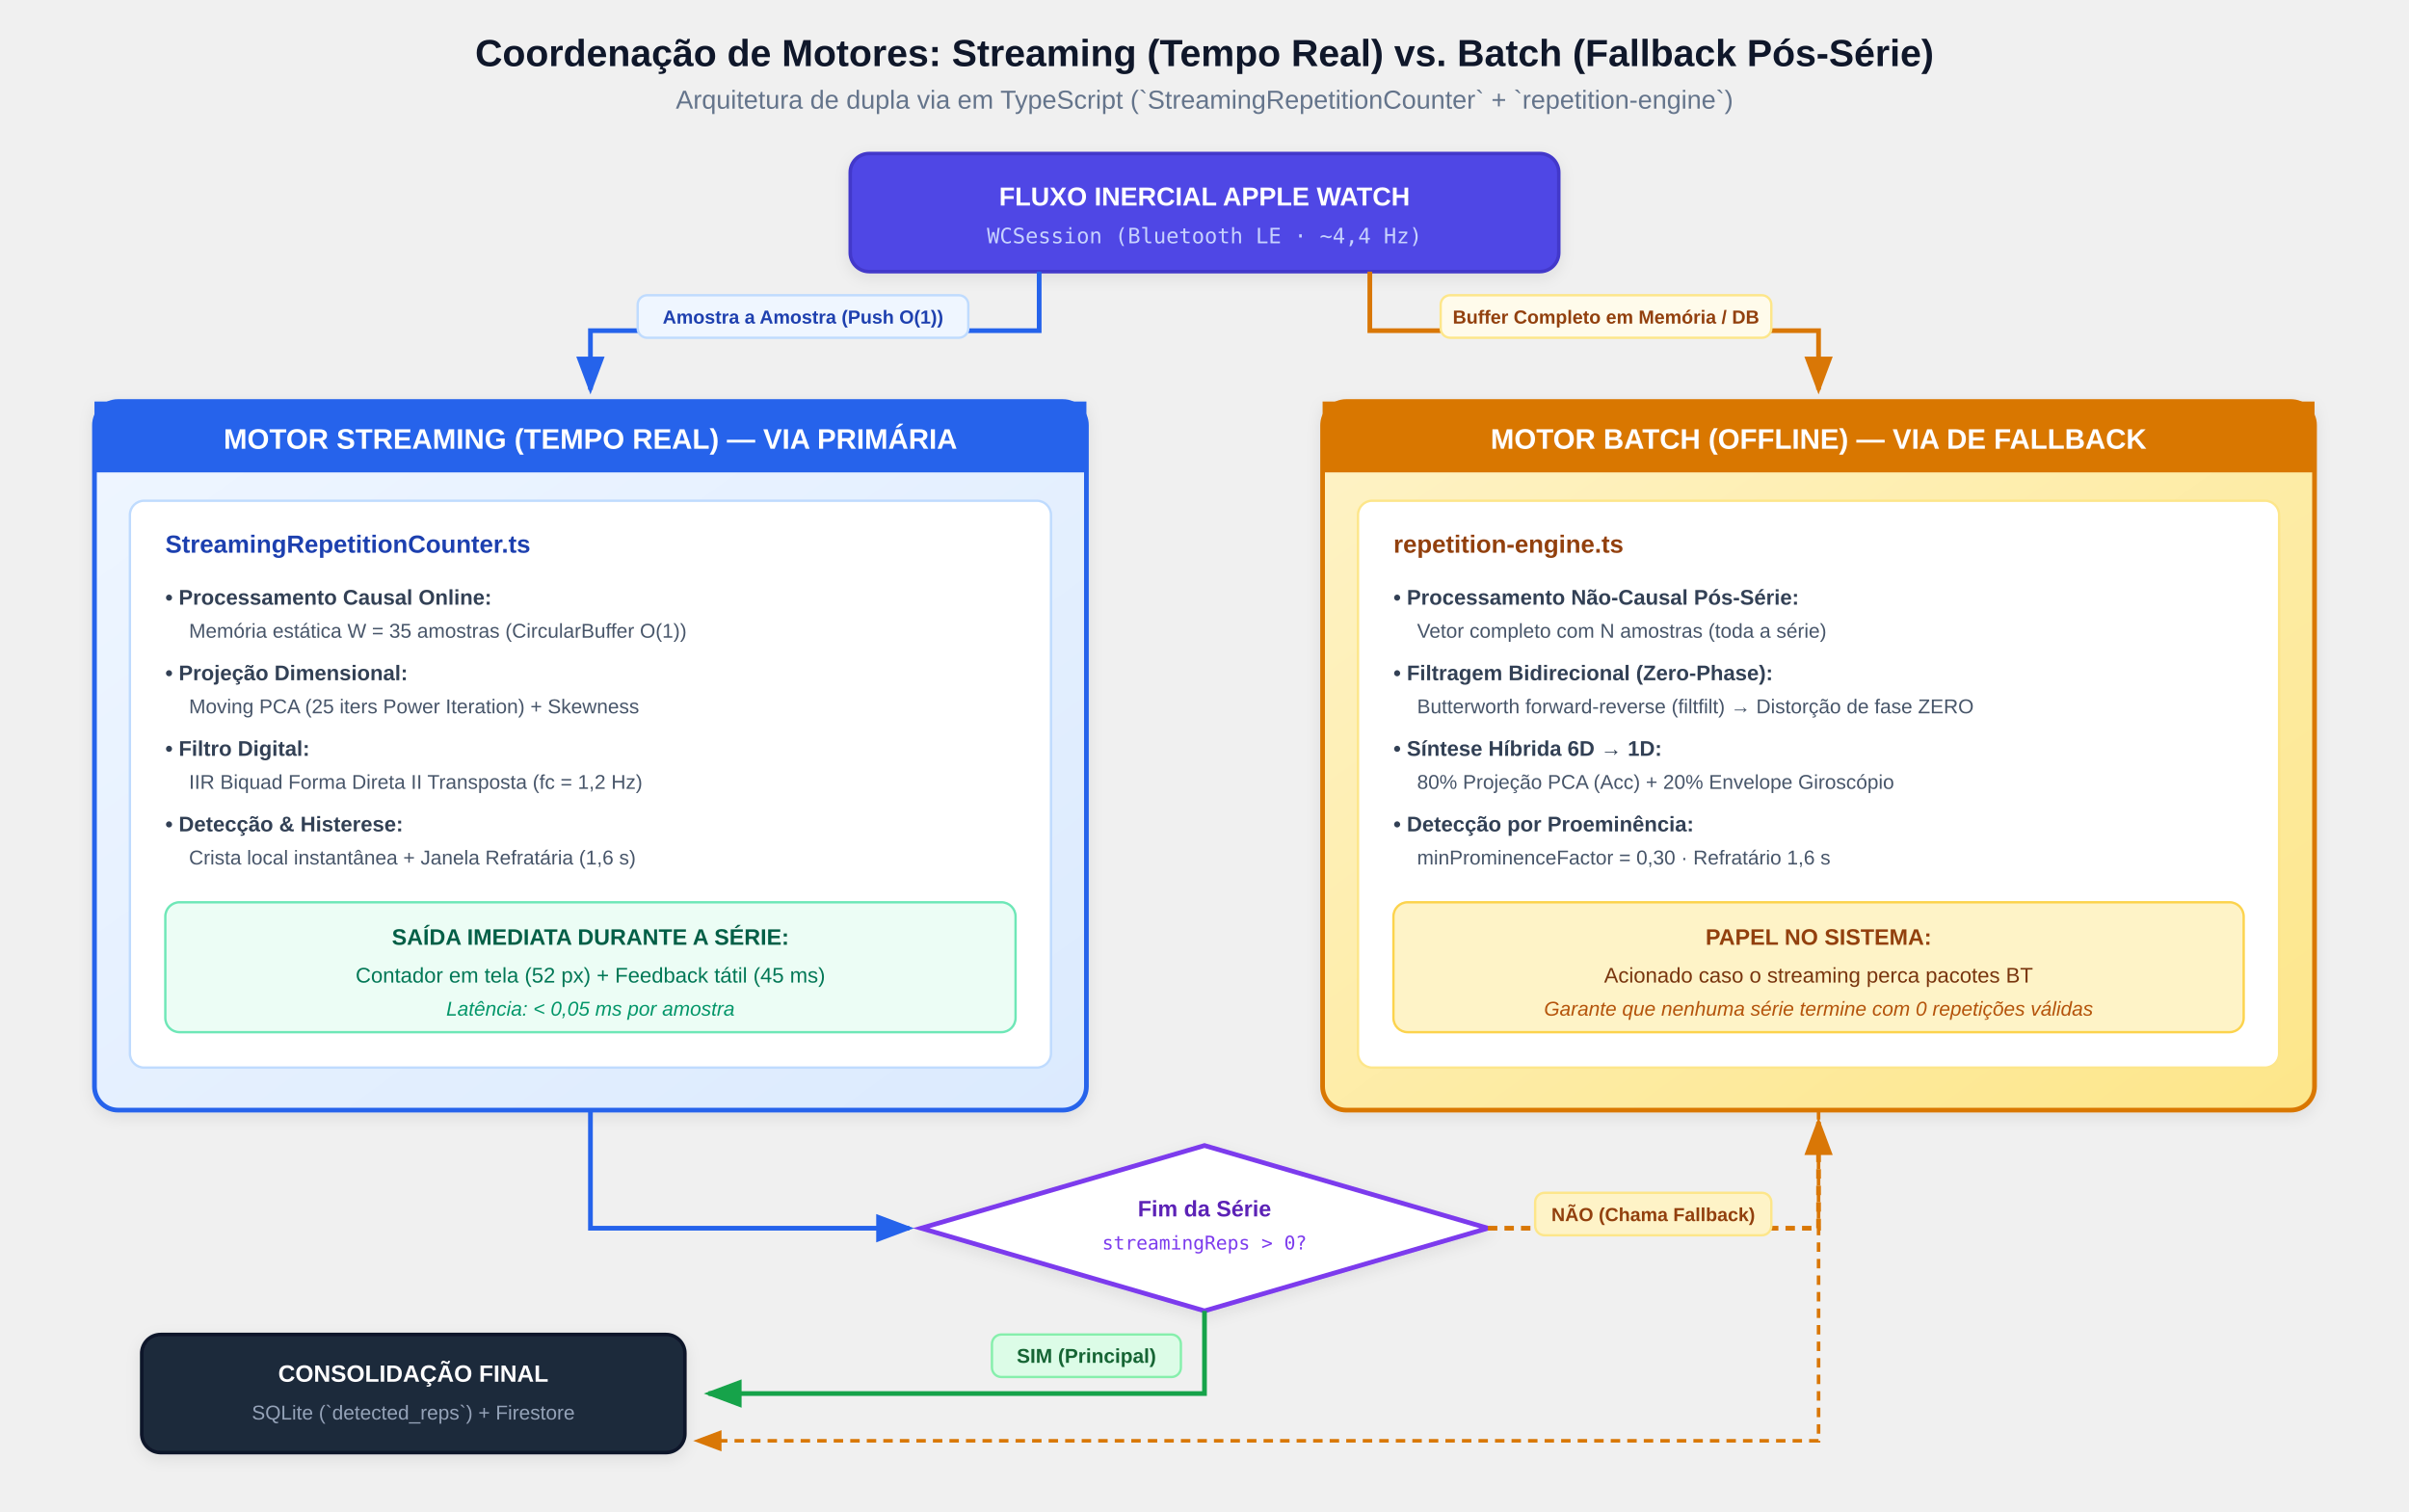
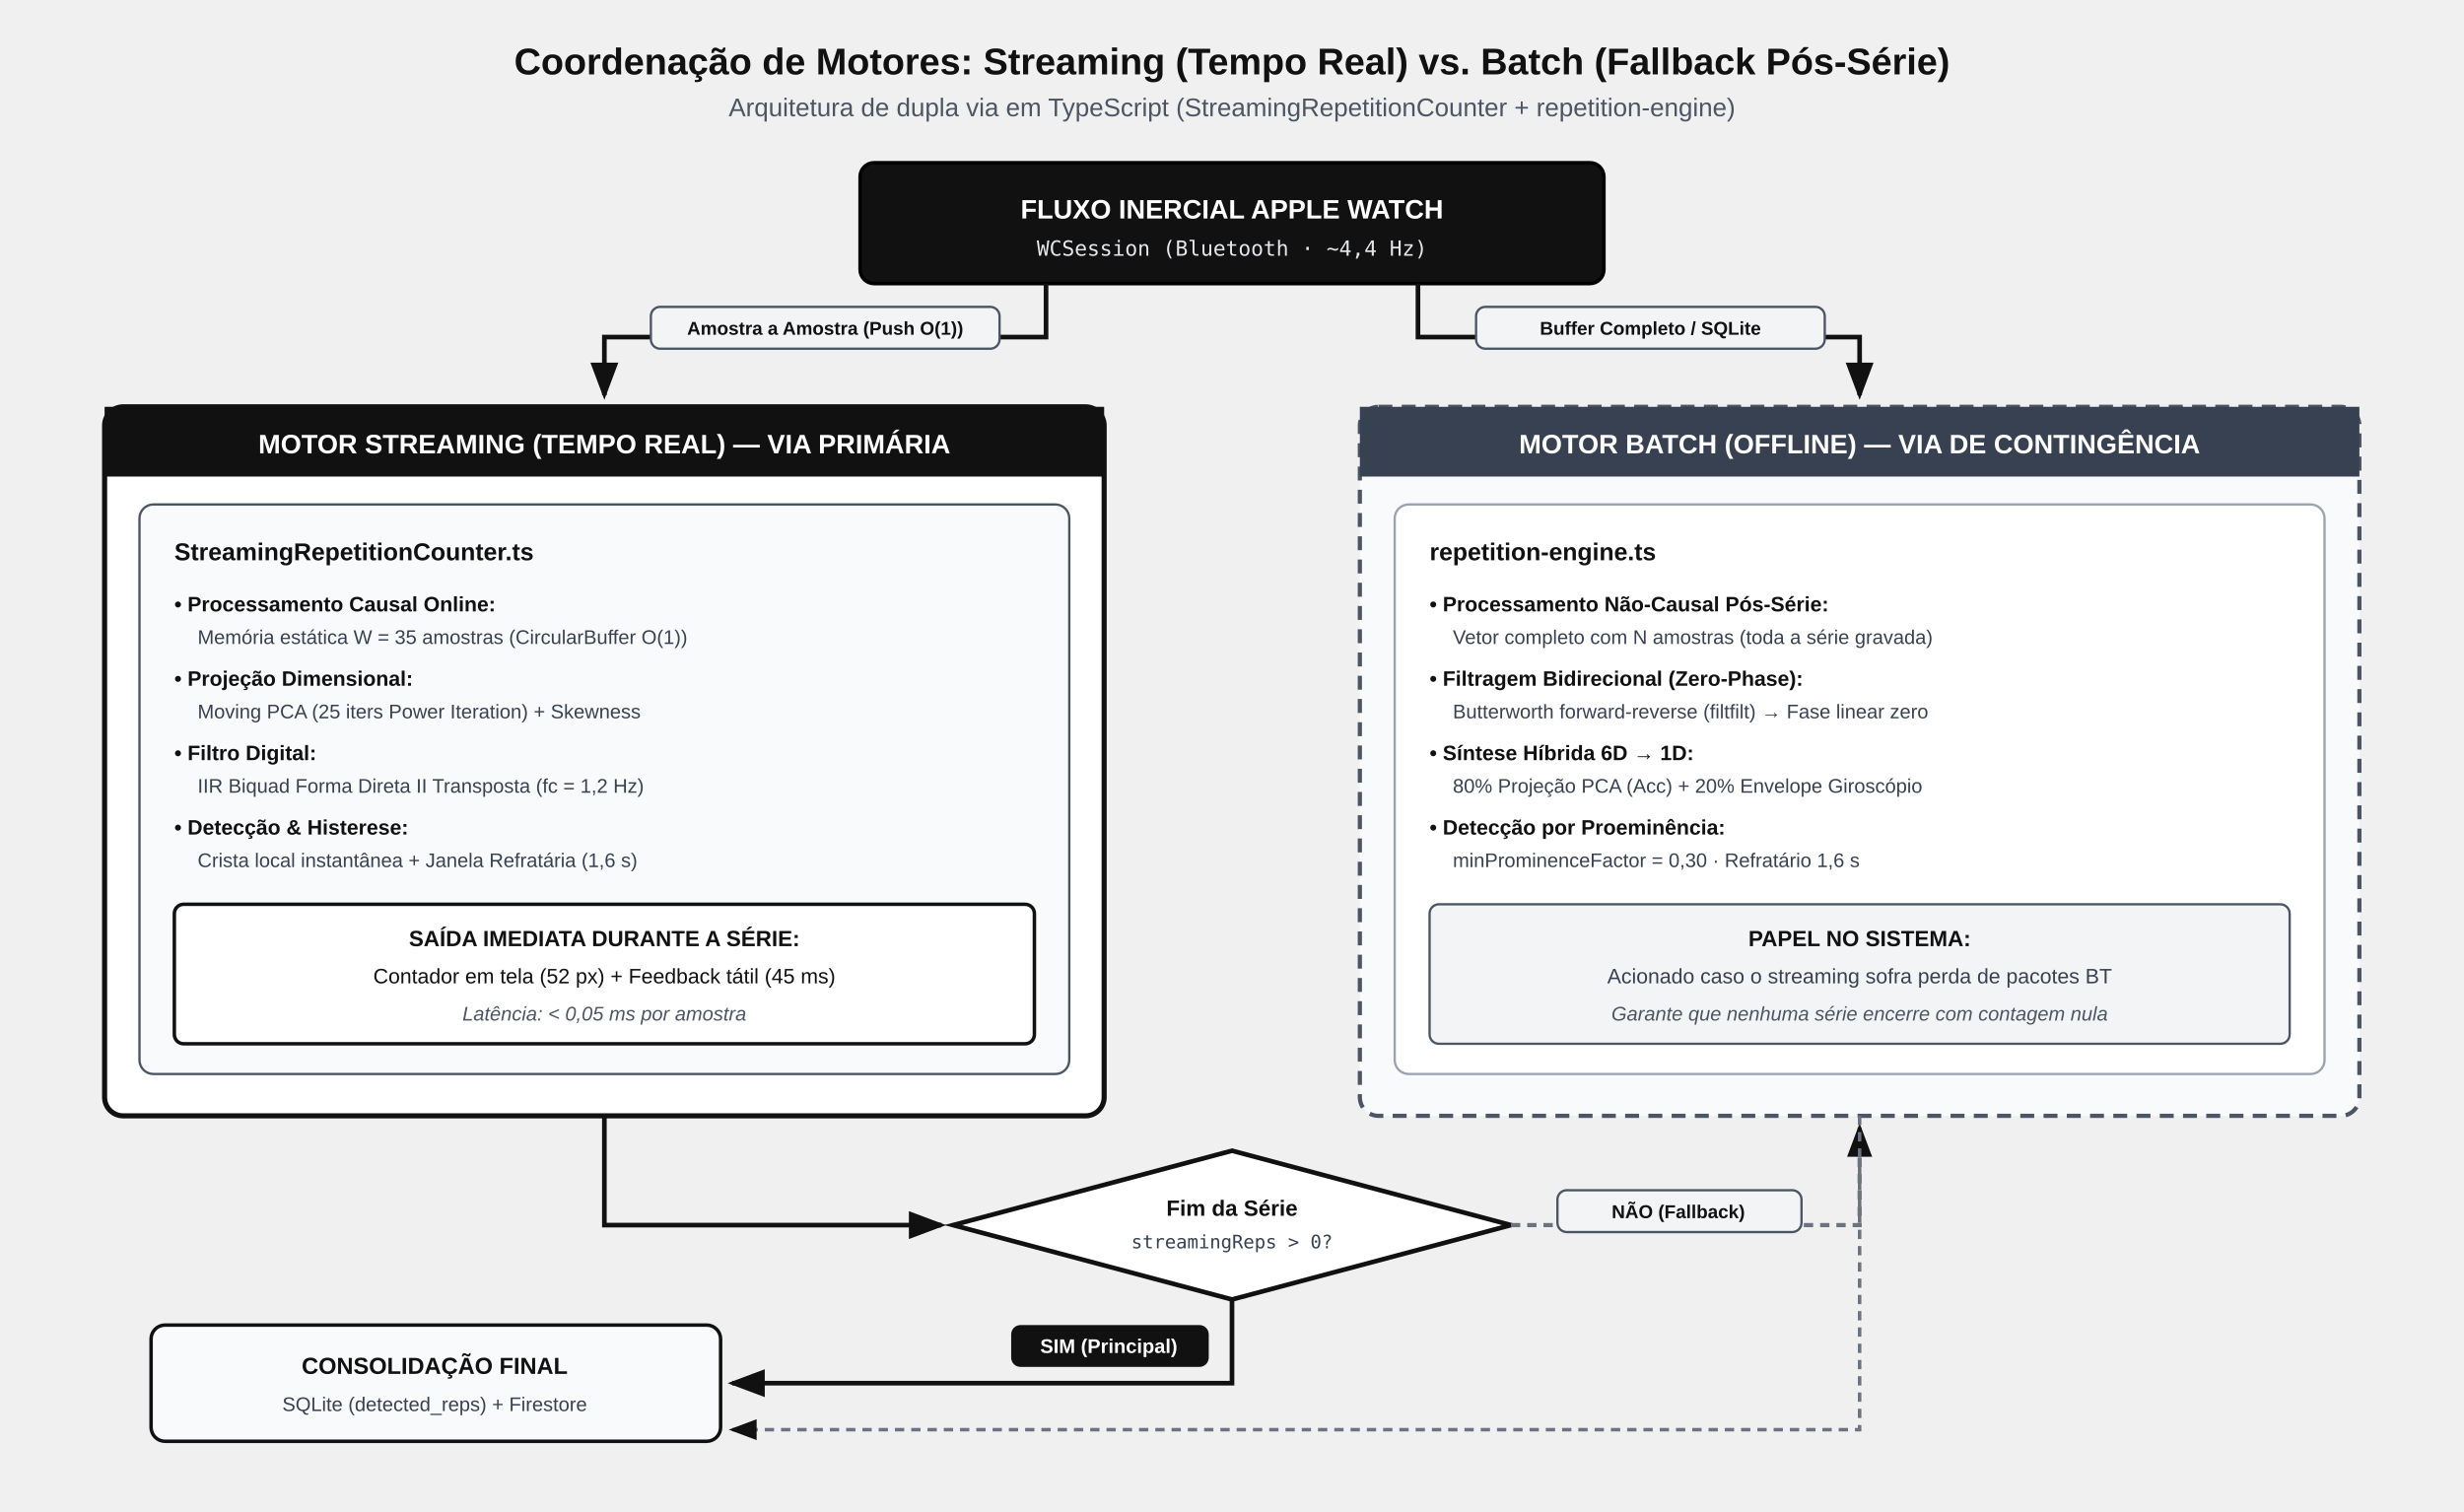
- <svg xmlns="http://www.w3.org/2000/svg" viewBox="0 0 1020 640" width="1020" height="640" style="background-color: #ffffff; font-family: 'Helvetica Neue', Arial, sans-serif;">
+ <svg xmlns="http://www.w3.org/2000/svg" viewBox="0 0 1060 650" width="1060" height="650" style="background-color: #ffffff; font-family: 'Helvetica Neue', Arial, sans-serif;">
  <defs>
-     <filter id="dualShadow" x="-5%" y="-5%" width="110%" height="115%" filterUnits="userSpaceOnUse">
-       <feDropShadow dx="0" dy="2" stdDeviation="3" flood-color="#000000" flood-opacity="0.08" />
-     </filter>
-     <marker id="mArrBlue" markerWidth="8" markerHeight="6" refX="7" refY="3" orient="auto">
-       <polygon points="0 0, 8 3, 0 6" fill="#2563EB" />
+     <marker id="mArr" markerWidth="8" markerHeight="6" refX="7" refY="3" orient="auto">
+       <polygon points="0 0, 8 3, 0 6" fill="#111111" />
    </marker>
-     <marker id="mArrGreen" markerWidth="8" markerHeight="6" refX="7" refY="3" orient="auto">
-       <polygon points="0 0, 8 3, 0 6" fill="#16A34A" />
-     </marker>
-     <marker id="mArrAmber" markerWidth="8" markerHeight="6" refX="7" refY="3" orient="auto">
-       <polygon points="0 0, 8 3, 0 6" fill="#D97706" />
-     </marker>
-     <marker id="mArrPurple" markerWidth="8" markerHeight="6" refX="7" refY="3" orient="auto">
-       <polygon points="0 0, 8 3, 0 6" fill="#7C3AED" />
-     </marker>
-     <linearGradient id="streamGrad" x1="0%" y1="0%" x2="100%" y2="100%">
-       <stop offset="0%" style="stop-color:#EFF6FF" />
-       <stop offset="100%" style="stop-color:#DBEAFE" />
-     </linearGradient>
-     <linearGradient id="batchGrad" x1="0%" y1="0%" x2="100%" y2="100%">
-       <stop offset="0%" style="stop-color:#FEF3C7" />
-       <stop offset="100%" style="stop-color:#FDE68A" />
-     </linearGradient>
  </defs>
-   <text x="510" y="28" text-anchor="middle" font-size="16" font-weight="bold" fill="#0F172A">
+   <text x="530" y="32" text-anchor="middle" font-size="16" font-weight="bold" fill="#111111">
    Coordenação de Motores: Streaming (Tempo Real) vs. Batch (Fallback Pós-Série)
  </text>
-   <text x="510" y="46" text-anchor="middle" font-size="11" fill="#64748B">
-     Arquitetura de dupla via em TypeScript (`StreamingRepetitionCounter` + `repetition-engine`)
+   <text x="530" y="50" text-anchor="middle" font-size="11" fill="#4B5563">
+     Arquitetura de dupla via em TypeScript (StreamingRepetitionCounter + repetition-engine)
  </text>
-   <g transform="translate(360, 65)" filter="url(#dualShadow)">
-     <rect width="300" height="50" rx="8" fill="#4F46E5" stroke="#4338CA" stroke-width="1.5" />
-     <text x="150" y="22" text-anchor="middle" font-size="11" font-weight="bold" fill="#FFFFFF">FLUXO INERCIAL APPLE WATCH</text>
-     <text x="150" y="38" text-anchor="middle" font-size="9" font-family="monospace" fill="#C7D2FE">WCSession (Bluetooth LE · ~4,4 Hz)</text>
+   <g transform="translate(370, 70)">
+     <rect width="320" height="52" rx="6" fill="#111111" stroke="#000000" stroke-width="1.5" />
+     <text x="160" y="24" text-anchor="middle" font-size="11.5" font-weight="bold" fill="#FFFFFF">FLUXO INERCIAL APPLE WATCH</text>
+     <text x="160" y="40" text-anchor="middle" font-size="9" font-family="monospace" fill="#E5E7EB">WCSession (Bluetooth · ~4,4 Hz)</text>
  </g>
-   <path d="M 440,115 L 440,140 L 250,140 L 250,165" fill="none" stroke="#2563EB" stroke-width="2" marker-end="url(#mArrBlue)" />
-   <rect x="270" y="125" width="140" height="18" rx="4" fill="#EFF6FF" stroke="#BFDBFE" />
-   <text x="340" y="137" text-anchor="middle" font-size="8" font-weight="bold" fill="#1E40AF">Amostra a Amostra (Push O(1))</text>
-   <path d="M 580,115 L 580,140 L 770,140 L 770,165" fill="none" stroke="#D97706" stroke-width="2" marker-end="url(#mArrAmber)" />
-   <rect x="610" y="125" width="140" height="18" rx="4" fill="#FFFBEB" stroke="#FDE68A" />
-   <text x="680" y="137" text-anchor="middle" font-size="8" font-weight="bold" fill="#92400E">Buffer Completo em Memória / DB</text>
-   <g transform="translate(40, 170)" filter="url(#dualShadow)">
-     <rect width="420" height="300" rx="10" fill="url(#streamGrad)" stroke="#2563EB" stroke-width="2" />
-     <rect x="0" y="0" width="420" height="30" rx="10 10 0 0" fill="#2563EB" />
-     <text x="210" y="20" text-anchor="middle" font-size="12" font-weight="bold" fill="#FFFFFF">
+   <path d="M 450,122 L 450,145 L 260,145 L 260,170" fill="none" stroke="#111111" stroke-width="2" marker-end="url(#mArr)" />
+   <rect x="280" y="132" width="150" height="18" rx="4" fill="#F3F4F6" stroke="#4B5563" />
+   <text x="355" y="144" text-anchor="middle" font-size="8" font-weight="bold" fill="#111111">Amostra a Amostra (Push O(1))</text>
+   <path d="M 610,122 L 610,145 L 800,145 L 800,170" fill="none" stroke="#111111" stroke-width="2" marker-end="url(#mArr)" />
+   <rect x="635" y="132" width="150" height="18" rx="4" fill="#F3F4F6" stroke="#4B5563" />
+   <text x="710" y="144" text-anchor="middle" font-size="8" font-weight="bold" fill="#111111">Buffer Completo / SQLite</text>
+   <g transform="translate(45, 175)">
+     <rect width="430" height="305" rx="8" fill="#FFFFFF" stroke="#111111" stroke-width="2.2" />
+     <rect x="0" y="0" width="430" height="30" rx="8 8 0 0" fill="#111111" />
+     <text x="215" y="20" text-anchor="middle" font-size="11.5" font-weight="bold" fill="#FFFFFF">
      MOTOR STREAMING (TEMPO REAL) — VIA PRIMÁRIA
    </text>
    <g transform="translate(15, 42)">
-       <rect width="390" height="240" rx="6" fill="#FFFFFF" stroke="#BFDBFE" />
-       <text x="15" y="22" font-size="10.5" font-weight="bold" fill="#1E40AF">StreamingRepetitionCounter.ts</text>
-       <text x="15" y="44" font-size="9" font-weight="600" fill="#334155">• Processamento Causal Online:</text>
-       <text x="25" y="58" font-size="8.5" fill="#475569">Memória estática W = 35 amostras (CircularBuffer O(1))</text>
-       <text x="15" y="76" font-size="9" font-weight="600" fill="#334155">• Projeção Dimensional:</text>
-       <text x="25" y="90" font-size="8.5" fill="#475569">Moving PCA (25 iters Power Iteration) + Skewness</text>
-       <text x="15" y="108" font-size="9" font-weight="600" fill="#334155">• Filtro Digital:</text>
-       <text x="25" y="122" font-size="8.5" fill="#475569">IIR Biquad Forma Direta II Transposta (fc = 1,2 Hz)</text>
-       <text x="15" y="140" font-size="9" font-weight="600" fill="#334155">• Detecção &amp; Histerese:</text>
-       <text x="25" y="154" font-size="8.5" fill="#475569">Crista local instantânea + Janela Refratária (1,6 s)</text>
-       <rect x="15" y="170" width="360" height="55" rx="6" fill="#ECFDF5" stroke="#6EE7B7" />
-       <text x="195" y="188" text-anchor="middle" font-size="9.5" font-weight="bold" fill="#065F46">SAÍDA IMEDIATA DURANTE A SÉRIE:</text>
-       <text x="195" y="204" text-anchor="middle" font-size="9" fill="#047857">Contador em tela (52 px) + Feedback tátil (45 ms)</text>
-       <text x="195" y="218" text-anchor="middle" font-size="8.5" font-style="italic" fill="#059669">Latência: &lt; 0,05 ms por amostra</text>
+       <rect width="400" height="245" rx="6" fill="#F9FAFB" stroke="#4B5563" stroke-width="1" />
+       <text x="15" y="24" font-size="10.5" font-weight="bold" fill="#111111">StreamingRepetitionCounter.ts</text>
+       <text x="15" y="46" font-size="9" font-weight="bold" fill="#111111">• Processamento Causal Online:</text>
+       <text x="25" y="60" font-size="8.5" fill="#374151">Memória estática W = 35 amostras (CircularBuffer O(1))</text>
+       <text x="15" y="78" font-size="9" font-weight="bold" fill="#111111">• Projeção Dimensional:</text>
+       <text x="25" y="92" font-size="8.5" fill="#374151">Moving PCA (25 iters Power Iteration) + Skewness</text>
+       <text x="15" y="110" font-size="9" font-weight="bold" fill="#111111">• Filtro Digital:</text>
+       <text x="25" y="124" font-size="8.5" fill="#374151">IIR Biquad Forma Direta II Transposta (fc = 1,2 Hz)</text>
+       <text x="15" y="142" font-size="9" font-weight="bold" fill="#111111">• Detecção &amp; Histerese:</text>
+       <text x="25" y="156" font-size="8.5" fill="#374151">Crista local instantânea + Janela Refratária (1,6 s)</text>
+       <rect x="15" y="172" width="370" height="60" rx="4" fill="#FFFFFF" stroke="#111111" stroke-width="1.5" />
+       <text x="200" y="190" text-anchor="middle" font-size="9.5" font-weight="bold" fill="#111111">SAÍDA IMEDIATA DURANTE A SÉRIE:</text>
+       <text x="200" y="206" text-anchor="middle" font-size="9" fill="#111111">Contador em tela (52 px) + Feedback tátil (45 ms)</text>
+       <text x="200" y="222" text-anchor="middle" font-size="8.5" font-style="italic" fill="#4B5563">Latência: &lt; 0,05 ms por amostra</text>
    </g>
  </g>
-   <g transform="translate(560, 170)" filter="url(#dualShadow)">
-     <rect width="420" height="300" rx="10" fill="url(#batchGrad)" stroke="#D97706" stroke-width="2" />
-     <rect x="0" y="0" width="420" height="30" rx="10 10 0 0" fill="#D97706" />
-     <text x="210" y="20" text-anchor="middle" font-size="12" font-weight="bold" fill="#FFFFFF">
-       MOTOR BATCH (OFFLINE) — VIA DE FALLBACK
+   <g transform="translate(585, 175)">
+     <rect width="430" height="305" rx="8" fill="#F9FAFB" stroke="#4B5563" stroke-width="1.8" stroke-dasharray="6,4" />
+     <rect x="0" y="0" width="430" height="30" rx="8 8 0 0" fill="#374151" />
+     <text x="215" y="20" text-anchor="middle" font-size="11.5" font-weight="bold" fill="#FFFFFF">
+       MOTOR BATCH (OFFLINE) — VIA DE CONTINGÊNCIA
    </text>
    <g transform="translate(15, 42)">
-       <rect width="390" height="240" rx="6" fill="#FFFFFF" stroke="#FDE68A" />
-       <text x="15" y="22" font-size="10.5" font-weight="bold" fill="#92400E">repetition-engine.ts</text>
-       <text x="15" y="44" font-size="9" font-weight="600" fill="#334155">• Processamento Não-Causal Pós-Série:</text>
-       <text x="25" y="58" font-size="8.5" fill="#475569">Vetor completo com N amostras (toda a série)</text>
-       <text x="15" y="76" font-size="9" font-weight="600" fill="#334155">• Filtragem Bidirecional (Zero-Phase):</text>
-       <text x="25" y="90" font-size="8.5" fill="#475569">Butterworth forward-reverse (filtfilt) → Distorção de fase ZERO</text>
-       <text x="15" y="108" font-size="9" font-weight="600" fill="#334155">• Síntese Híbrida 6D → 1D:</text>
-       <text x="25" y="122" font-size="8.5" fill="#475569">80% Projeção PCA (Acc) + 20% Envelope Giroscópio</text>
-       <text x="15" y="140" font-size="9" font-weight="600" fill="#334155">• Detecção por Proeminência:</text>
-       <text x="25" y="154" font-size="8.5" fill="#475569">minProminenceFactor = 0,30 · Refratário 1,6 s</text>
-       <rect x="15" y="170" width="360" height="55" rx="6" fill="#FEF3C7" stroke="#FCD34D" />
-       <text x="195" y="188" text-anchor="middle" font-size="9.5" font-weight="bold" fill="#92400E">PAPEL NO SISTEMA:</text>
-       <text x="195" y="204" text-anchor="middle" font-size="9" fill="#78350F">Acionado caso o streaming perca pacotes BT</text>
-       <text x="195" y="218" text-anchor="middle" font-size="8.5" font-style="italic" fill="#B45309">Garante que nenhuma série termine com 0 repetições válidas</text>
+       <rect width="400" height="245" rx="6" fill="#FFFFFF" stroke="#9CA3AF" stroke-width="1" />
+       <text x="15" y="24" font-size="10.5" font-weight="bold" fill="#111111">repetition-engine.ts</text>
+       <text x="15" y="46" font-size="9" font-weight="bold" fill="#111111">• Processamento Não-Causal Pós-Série:</text>
+       <text x="25" y="60" font-size="8.5" fill="#374151">Vetor completo com N amostras (toda a série gravada)</text>
+       <text x="15" y="78" font-size="9" font-weight="bold" fill="#111111">• Filtragem Bidirecional (Zero-Phase):</text>
+       <text x="25" y="92" font-size="8.5" fill="#374151">Butterworth forward-reverse (filtfilt) → Fase linear zero</text>
+       <text x="15" y="110" font-size="9" font-weight="bold" fill="#111111">• Síntese Híbrida 6D → 1D:</text>
+       <text x="25" y="124" font-size="8.5" fill="#374151">80% Projeção PCA (Acc) + 20% Envelope Giroscópio</text>
+       <text x="15" y="142" font-size="9" font-weight="bold" fill="#111111">• Detecção por Proeminência:</text>
+       <text x="25" y="156" font-size="8.5" fill="#374151">minProminenceFactor = 0,30 · Refratário 1,6 s</text>
+       <rect x="15" y="172" width="370" height="60" rx="4" fill="#F3F4F6" stroke="#4B5563" stroke-width="1" />
+       <text x="200" y="190" text-anchor="middle" font-size="9.5" font-weight="bold" fill="#111111">PAPEL NO SISTEMA:</text>
+       <text x="200" y="206" text-anchor="middle" font-size="9" fill="#374151">Acionado caso o streaming sofra perda de pacotes BT</text>
+       <text x="200" y="222" text-anchor="middle" font-size="8.5" font-style="italic" fill="#4B5563">Garante que nenhuma série encerre com contagem nula</text>
    </g>
  </g>
-   <g transform="translate(390, 485)" filter="url(#dualShadow)">
-     <polygon points="120 0, 240 35, 120 70, 0 35" fill="#FFFFFF" stroke="#7C3AED" stroke-width="2" />
-     <text x="120" y="30" text-anchor="middle" font-size="9.5" font-weight="bold" fill="#5B21B6">Fim da Série</text>
-     <text x="120" y="44" text-anchor="middle" font-size="8" font-family="monospace" fill="#7C3AED">streamingReps &gt; 0?</text>
+   <g transform="translate(410, 495)">
+     <polygon points="120 0, 240 32, 120 64, 0 32" fill="#FFFFFF" stroke="#111111" stroke-width="2" />
+     <text x="120" y="28" text-anchor="middle" font-size="9.5" font-weight="bold" fill="#111111">Fim da Série</text>
+     <text x="120" y="42" text-anchor="middle" font-size="8" font-family="monospace" fill="#374151">streamingReps &gt; 0?</text>
  </g>
-   <path d="M 250,470 L 250,520 L 385,520" fill="none" stroke="#2563EB" stroke-width="2" marker-end="url(#mArrBlue)" />
-   <path d="M 510,555 L 510,590 L 300,590" fill="none" stroke="#16A34A" stroke-width="2" marker-end="url(#mArrGreen)" />
-   <rect x="420" y="565" width="80" height="18" rx="4" fill="#DCFCE7" stroke="#86EFAC" />
-   <text x="460" y="577" text-anchor="middle" font-size="8.5" font-weight="bold" fill="#166534">SIM (Principal)</text>
-   <path d="M 630,520 L 770,520 L 770,475" fill="none" stroke="#D97706" stroke-width="2" stroke-dasharray="4,3" marker-end="url(#mArrAmber)" />
-   <rect x="650" y="505" width="100" height="18" rx="4" fill="#FEF3C7" stroke="#FDE68A" />
-   <text x="700" y="517" text-anchor="middle" font-size="8" font-weight="bold" fill="#92400E">NÃO (Chama Fallback)</text>
-   <g transform="translate(60, 565)" filter="url(#dualShadow)">
-     <rect width="230" height="50" rx="8" fill="#1E293B" stroke="#0F172A" stroke-width="1.5" />
-     <text x="115" y="20" text-anchor="middle" font-size="10" font-weight="bold" fill="#FFFFFF">CONSOLIDAÇÃO FINAL</text>
-     <text x="115" y="36" text-anchor="middle" font-size="8.5" fill="#94A3B8">SQLite (`detected_reps`) + Firestore</text>
+   <path d="M 260,480 L 260,527 L 405,527" fill="none" stroke="#111111" stroke-width="2" marker-end="url(#mArr)" />
+   <path d="M 530,559 L 530,595 L 315,595" fill="none" stroke="#111111" stroke-width="2" marker-end="url(#mArr)" />
+   <rect x="435" y="570" width="85" height="18" rx="4" fill="#111111" />
+   <text x="477" y="582" text-anchor="middle" font-size="8.5" font-weight="bold" fill="#FFFFFF">SIM (Principal)</text>
+   <path d="M 650,527 L 800,527 L 800,485" fill="none" stroke="#6B7280" stroke-width="1.8" stroke-dasharray="4,3" marker-end="url(#mArr)" />
+   <rect x="670" y="512" width="105" height="18" rx="4" fill="#F3F4F6" stroke="#4B5563" />
+   <text x="722" y="524" text-anchor="middle" font-size="8" font-weight="bold" fill="#111111">NÃO (Fallback)</text>
+   <g transform="translate(65, 570)">
+     <rect width="245" height="50" rx="6" fill="#F9FAFB" stroke="#111111" stroke-width="1.5" />
+     <text x="122" y="21" text-anchor="middle" font-size="10" font-weight="bold" fill="#111111">CONSOLIDAÇÃO FINAL</text>
+     <text x="122" y="37" text-anchor="middle" font-size="8.5" fill="#374151">SQLite (detected_reps) + Firestore</text>
  </g>
-   <path d="M 770,470 L 770,610 L 295,610" fill="none" stroke="#D97706" stroke-width="1.5" stroke-dasharray="4,3" marker-end="url(#mArrAmber)" />
+   <path d="M 800,480 L 800,615 L 315,615" fill="none" stroke="#6B7280" stroke-width="1.5" stroke-dasharray="4,3" marker-end="url(#mArr)" />
</svg>
